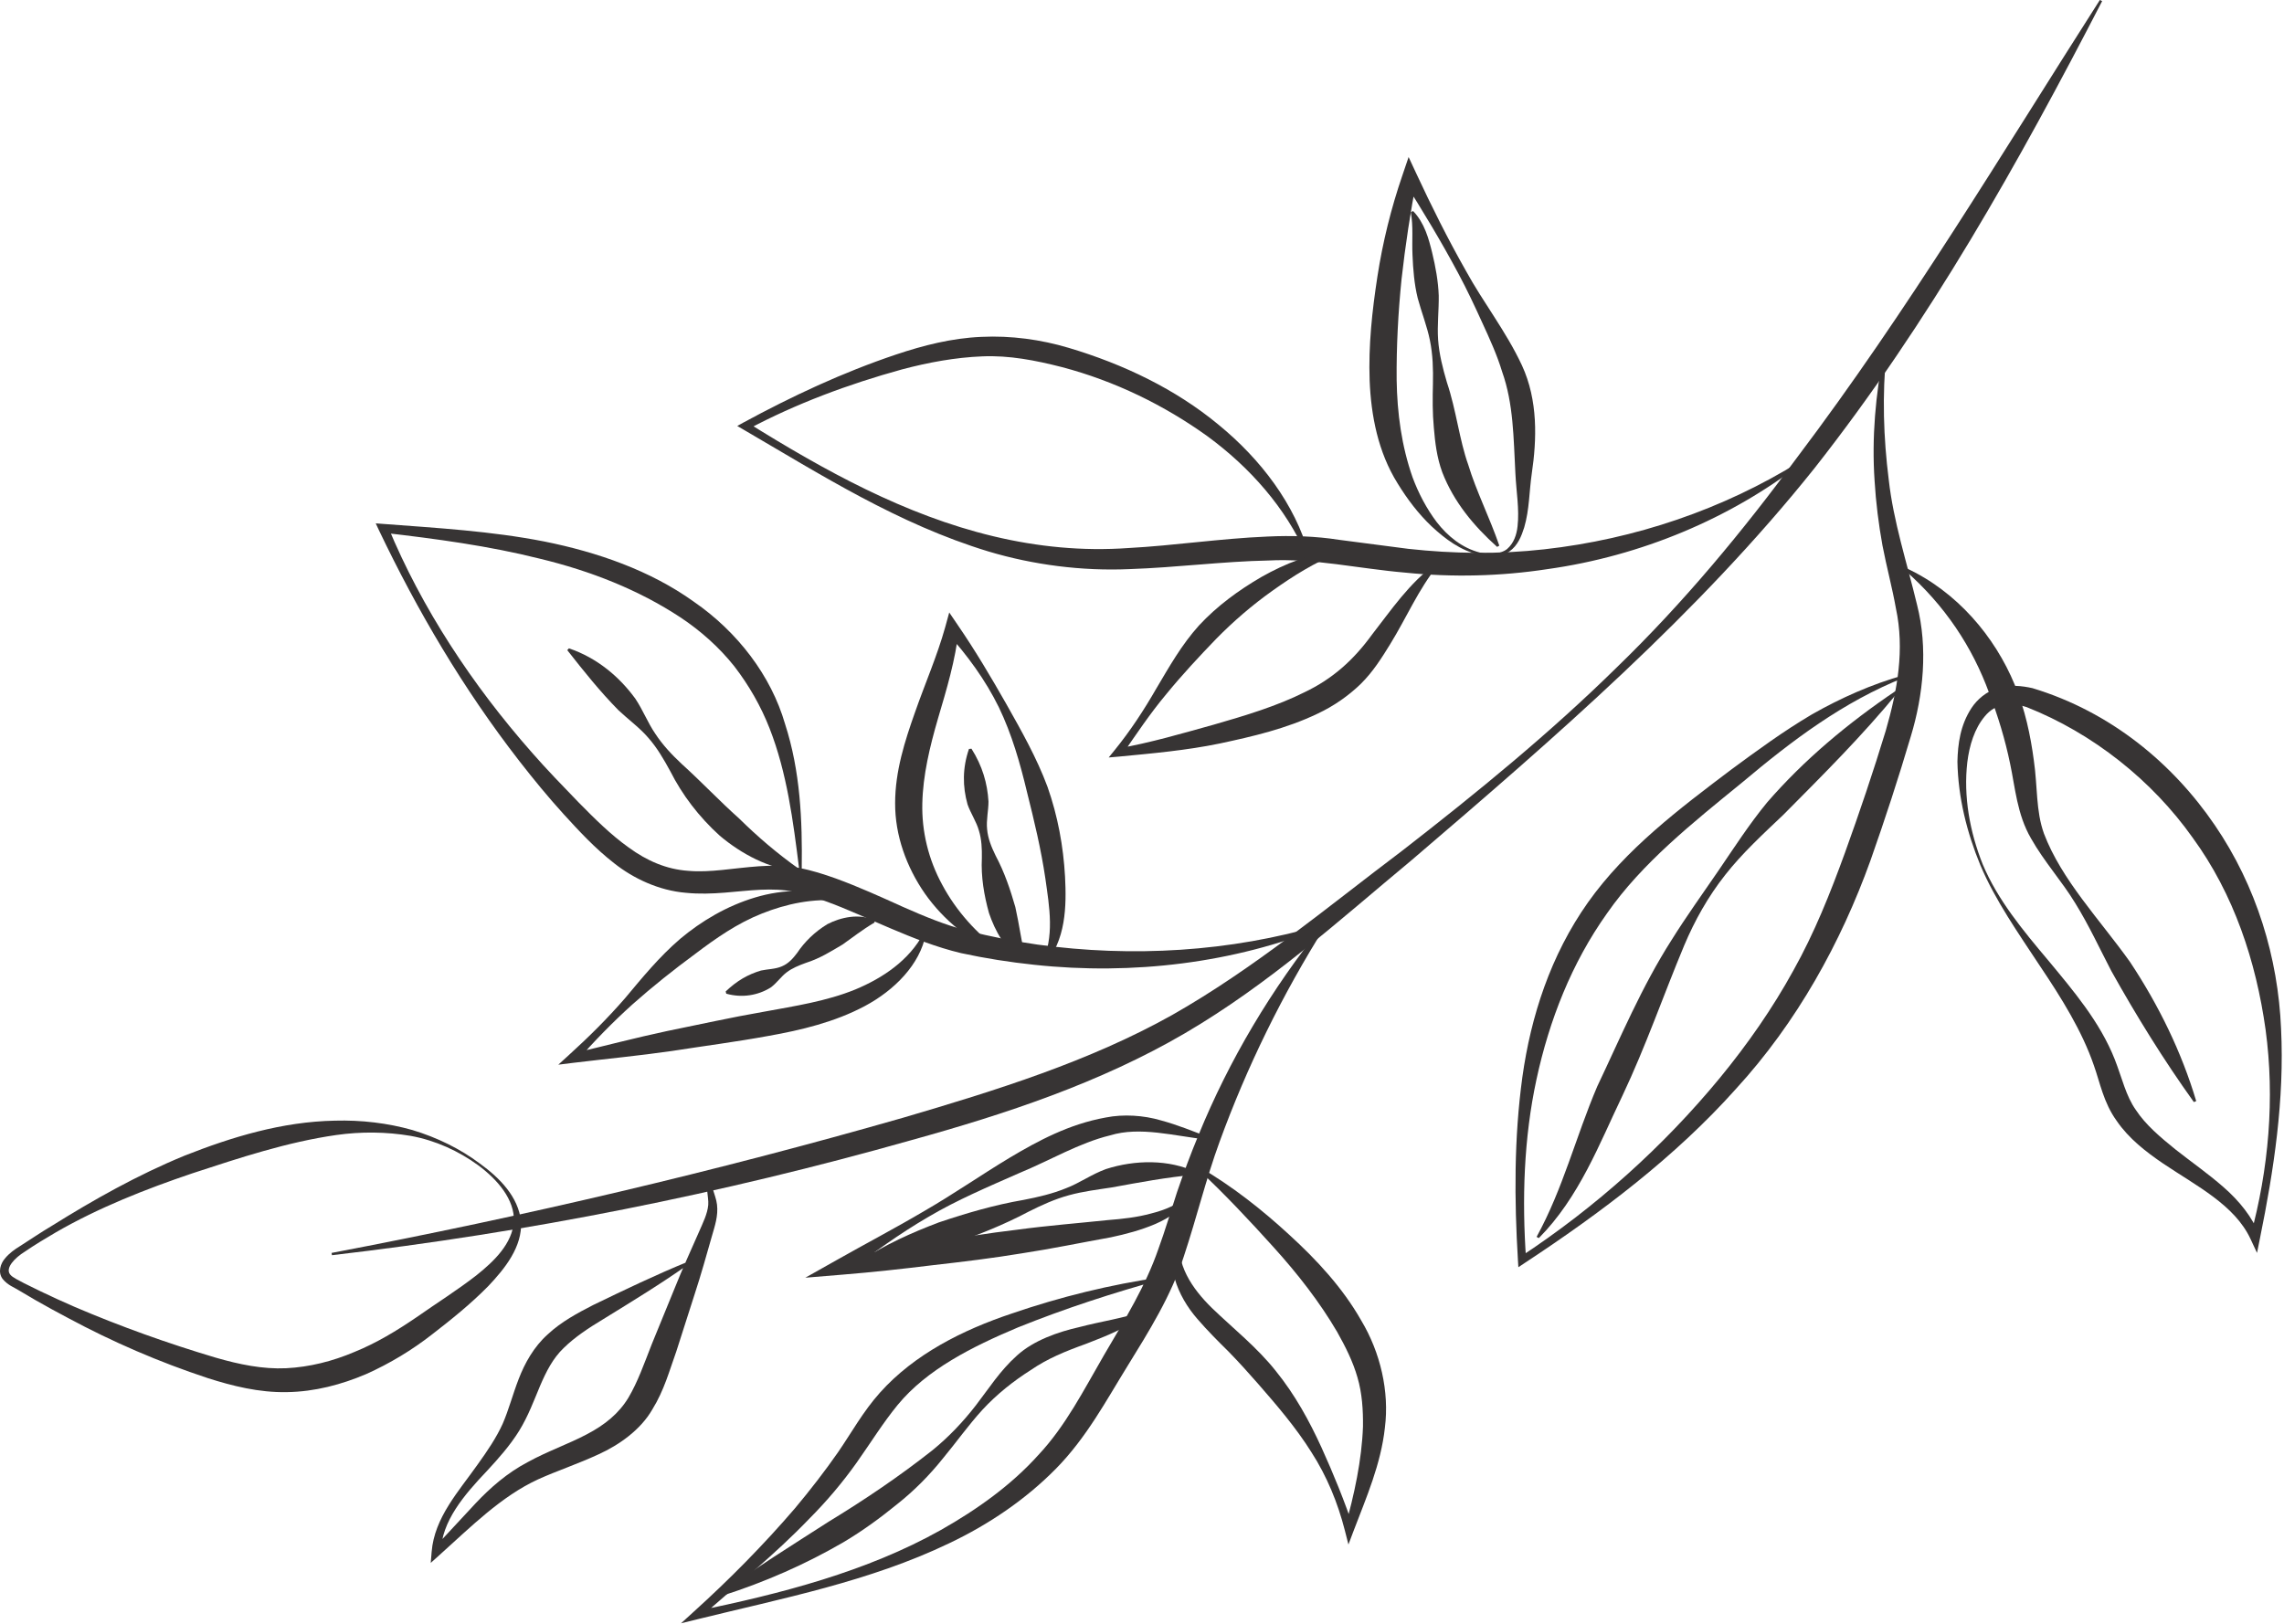
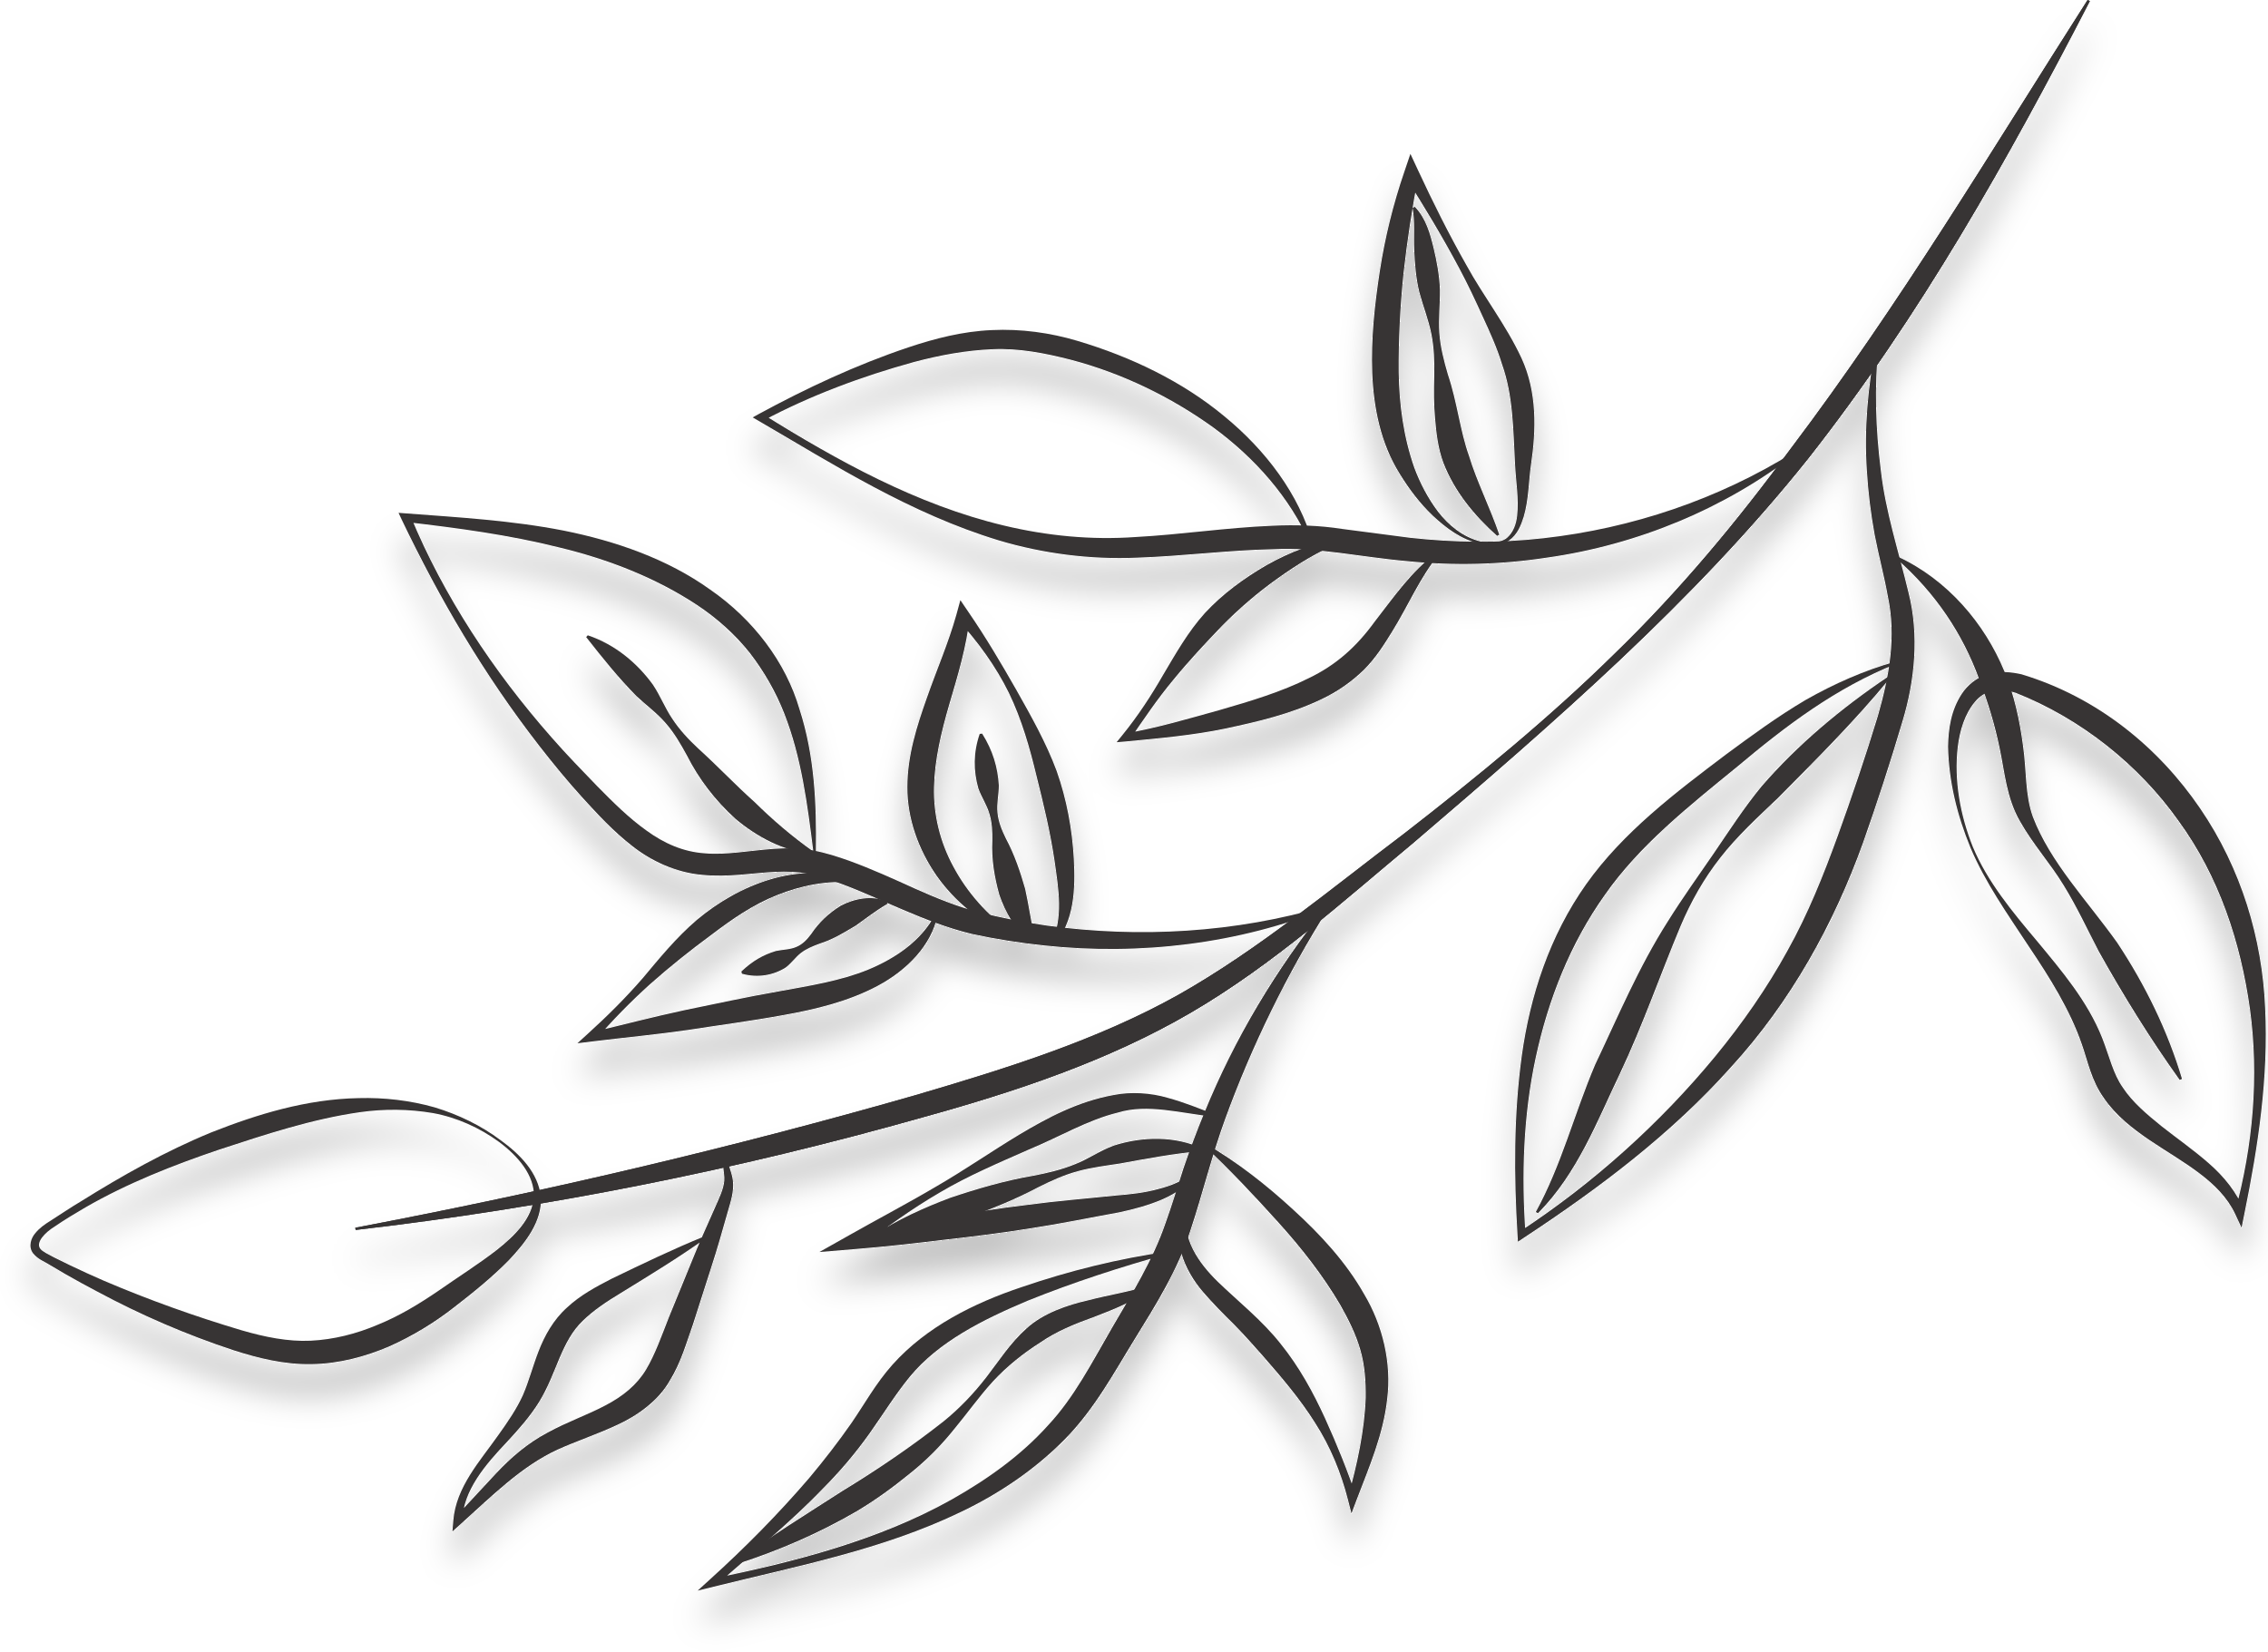
- <svg xmlns="http://www.w3.org/2000/svg" width="294" height="209" viewBox="0 0 294 209" fill="none">
-   <path d="M270.592 0.141C259.88 20.876 248.367 41.464 233.587 60.255C218.627 78.994 200.166 94.949 181.745 110.712C172.416 118.466 163.411 126.656 152.53 133.03C141.637 139.401 129.435 143.443 117.274 146.807C92.947 153.692 67.968 158.684 42.73 161.609L42.681 161.316C67.558 156.591 92.102 150.827 116.26 143.905C128.269 140.381 140.25 136.639 150.876 130.686C161.445 124.692 170.799 116.835 180.539 109.495C190.147 102.034 199.566 94.339 208.136 85.905C216.784 77.526 224.365 68.353 231.359 58.854C245.589 40.011 257.61 19.863 270.297 0L270.592 0.141Z" fill="#373434" />
-   <path d="M61.771 149.81C64.299 151.644 66.733 154.073 67.069 157.275C67.25 160.533 64.993 163.328 62.85 165.591C60.601 167.88 58.114 169.876 55.614 171.81C53.057 173.807 50.209 175.541 47.106 176.927C43.991 178.255 40.526 179.19 36.931 179.238C33.327 179.309 29.9 178.44 26.744 177.434C20.473 175.367 14.48 172.768 8.783 169.706C7.359 168.956 5.935 168.179 4.548 167.384L2.471 166.16C1.802 165.731 1.022 165.498 0.341 164.67C-0.324 163.779 0.099 162.644 0.636 162.034C1.174 161.365 1.892 160.858 2.573 160.44C3.92 159.586 5.229 158.684 6.616 157.863C12.042 154.476 17.686 151.289 23.756 148.793C29.81 146.401 36.291 144.415 43.116 144.286C46.49 144.193 49.901 144.589 53.098 145.498C56.267 146.456 59.23 147.905 61.771 149.81ZM61.566 150.039C59.037 148.19 56.045 146.826 52.881 146.249C49.7 145.709 46.453 145.687 43.297 146.134C36.984 147.037 30.889 149.059 24.794 151.056C18.741 153.104 12.707 155.482 7.203 158.658C5.832 159.457 4.474 160.277 3.177 161.165C1.933 161.93 0.636 163.258 1.305 164.09C1.597 164.482 2.417 164.84 3.111 165.221L5.254 166.275C6.707 166.966 8.155 167.639 9.629 168.272C15.531 170.793 21.601 172.964 27.733 174.79C30.787 175.678 33.84 176.303 36.828 176.162C39.833 176.014 42.809 175.264 45.608 174.073C48.44 172.93 51.083 171.326 53.623 169.592C56.213 167.776 58.898 166.09 61.307 164.215C63.659 162.348 65.928 160.104 66.146 157.286C66.273 154.443 64.028 151.866 61.566 150.039Z" fill="#373434" />
-   <path d="M88.765 162.681C85.161 165.247 81.365 167.554 77.601 169.876C75.73 171 73.961 172.18 72.561 173.555C71.161 174.894 70.316 176.58 69.52 178.429C68.74 180.289 68.005 182.3 66.827 184.219C65.645 186.123 64.168 187.776 62.706 189.359C59.78 192.442 56.821 195.852 56.739 199.863L55.717 199.479L61.233 193.541C63.105 191.555 65.288 189.636 67.931 188.249C70.484 186.841 73.189 185.916 75.512 184.681C77.872 183.454 79.67 181.975 80.889 179.956C82.091 177.933 82.941 175.508 83.901 173.056L86.865 165.809C87.829 163.398 88.917 161.006 89.972 158.614C90.497 157.401 91.064 156.292 91.166 155.134C91.215 154.572 91.076 153.936 91.022 153.263C90.957 152.62 91.051 151.773 91.675 151.289L91.921 151.485C91.191 152.524 92.139 153.692 92.295 155.101C92.471 156.547 91.999 157.885 91.65 159.113C90.936 161.609 90.243 164.112 89.434 166.574L87.058 173.992C86.183 176.417 85.506 178.994 83.955 181.49C82.477 184.067 79.723 186.031 77.076 187.233C74.396 188.482 71.716 189.359 69.29 190.457C64.529 192.642 60.617 196.58 56.591 200.196L55.446 201.224L55.561 199.815C55.91 195.378 59.086 191.969 61.487 188.549C62.723 186.83 63.901 185.095 64.709 183.306C65.493 181.501 65.994 179.538 66.774 177.527C67.541 175.541 68.699 173.415 70.509 171.799C72.253 170.168 74.346 169.059 76.345 168.028C80.388 166.075 84.402 164.138 88.601 162.426L88.765 162.681Z" fill="#373434" />
-   <path d="M102.863 111.843C102.096 105.683 101.3 99.493 99.055 93.762C97.938 90.908 96.399 88.227 94.523 85.79C92.599 83.372 90.243 81.25 87.571 79.479C82.206 75.944 76 73.496 69.458 71.925C62.924 70.283 56.111 69.37 49.289 68.582L49.942 67.813C54.305 78.336 60.757 88.135 68.481 96.905C70.394 99.098 72.446 101.202 74.486 103.317C76.55 105.41 78.619 107.477 80.938 109.126C83.249 110.815 85.789 111.936 88.601 112.121C91.421 112.376 94.396 111.762 97.696 111.533C99.338 111.414 101.082 111.429 102.827 111.74C104.571 112.073 106.048 112.561 107.575 113.1C110.588 114.199 113.424 115.496 116.182 116.743C118.969 117.978 121.727 119.12 124.576 119.848C127.473 120.577 130.51 121.187 133.539 121.616C145.68 123.284 158.318 122.577 170.208 119.065L170.323 119.342C158.855 123.997 145.795 125.58 133.141 124.219C129.96 123.883 126.858 123.398 123.701 122.714C120.508 121.952 117.541 120.762 114.68 119.549C111.819 118.347 109.073 117.042 106.278 116.036C104.907 115.526 103.43 115.079 102.108 114.801C100.787 114.535 99.375 114.491 97.901 114.557C94.963 114.683 91.728 115.297 88.289 114.949C84.812 114.661 81.529 113.1 79.079 111.163C76.567 109.211 74.535 106.992 72.536 104.807C70.533 102.599 68.658 100.311 66.852 97.989C59.616 88.674 53.726 78.636 48.764 68.238L48.366 67.384L49.416 67.462C56.279 67.983 63.207 68.375 70.057 69.717C76.871 71.082 83.684 73.437 89.29 77.456C94.963 81.364 99.26 87.025 101.045 93.186C103.032 99.305 103.286 105.628 103.2 111.821L102.863 111.843Z" fill="#373434" />
-   <path d="M108.281 115.981C104.661 115.622 101.197 116.373 98.078 117.619C94.921 118.865 92.167 120.788 89.471 122.829C86.737 124.84 84.004 127.014 81.426 129.303C78.861 131.61 76.472 134.073 74.231 136.624L73.587 135.667C77.691 134.698 81.763 133.622 85.879 132.746C90.008 131.914 94.113 130.989 98.271 130.272C102.379 129.521 106.418 128.896 110.075 127.406C113.666 125.916 117.032 123.627 118.866 120.185L119.17 120.266C118.427 124.182 115.131 127.499 111.322 129.532C107.444 131.599 103.11 132.631 98.952 133.37C94.806 134.132 90.612 134.672 86.442 135.323C82.272 135.922 78.04 136.328 73.841 136.835L71.867 137.079L73.201 135.863C75.779 133.529 78.217 131.104 80.462 128.516C82.67 125.879 84.837 123.213 87.558 120.876C90.279 118.591 93.538 116.65 97.195 115.552C100.811 114.465 104.916 114.339 108.355 115.689L108.281 115.981Z" fill="#373434" />
-   <path d="M134.081 124.138C135.772 120.588 135.083 116.824 134.557 113.078C134.003 109.325 133.117 105.65 132.193 101.964C131.311 98.277 130.256 94.546 128.565 91.045C126.845 87.547 124.494 84.323 121.813 81.376L123.418 81.039C122.995 84.977 121.842 88.778 120.75 92.476C119.675 96.166 118.801 99.826 118.723 103.431C118.633 107.014 119.494 110.631 121.288 113.921C123.061 117.238 125.692 120.229 129.037 122.636L128.869 122.888C124.883 121.283 121.469 118.477 119.055 115.053C116.683 111.636 115.205 107.554 115.222 103.42C115.222 99.283 116.478 95.389 117.787 91.692C119.084 87.983 120.635 84.448 121.662 80.773L122.187 78.858L123.262 80.44C125.548 83.768 127.564 87.184 129.526 90.627C131.475 94.084 133.453 97.575 134.837 101.305C136.158 105.047 136.876 108.956 137.094 112.871C137.287 116.65 137.238 121.12 134.36 124.297L134.081 124.138Z" fill="#373434" />
-   <path d="M73.23 83.476C76.858 84.692 79.756 87.166 81.784 89.961C82.76 91.414 83.376 93.045 84.341 94.454C85.276 95.888 86.454 97.146 87.739 98.347C90.345 100.706 92.64 103.154 95.131 105.373C97.503 107.706 99.966 109.832 102.929 111.936L102.802 112.213C98.952 111.854 95.427 109.935 92.652 107.602C89.96 105.166 87.813 102.337 86.266 99.272C85.445 97.77 84.595 96.291 83.454 94.997C82.338 93.692 80.86 92.627 79.617 91.451C77.219 89.015 75.217 86.504 73.021 83.709L73.23 83.476Z" fill="#373434" />
-   <path d="M93.411 127.65C94.885 126.249 96.296 125.454 97.951 124.959C98.812 124.77 99.847 124.781 100.659 124.411C101.48 124.067 102.067 123.42 102.593 122.714C103.582 121.246 104.842 120 106.508 118.983C108.199 118.107 110.6 117.563 112.566 118.484L112.574 118.776C110.846 119.804 109.779 120.684 108.445 121.616C107.062 122.426 105.585 123.387 103.725 123.975C102.814 124.308 101.952 124.655 101.234 125.21C100.52 125.753 99.966 126.6 99.194 127.151C97.594 128.146 95.554 128.516 93.485 127.939L93.411 127.65Z" fill="#373434" />
-   <path d="M125.048 96.395C126.46 98.625 127.1 100.865 127.239 103.198C127.239 104.378 126.936 105.606 127.063 106.77C127.166 107.95 127.617 109.059 128.155 110.157C129.308 112.317 130.051 114.546 130.695 116.787C131.204 119.065 131.463 121.143 132.025 123.583L131.758 123.746C129.345 122.3 128.077 119.804 127.305 117.563C126.665 115.252 126.267 112.908 126.386 110.479C126.406 109.266 126.357 108.076 126.008 106.944C125.692 105.798 124.945 104.714 124.547 103.579C123.894 101.272 123.882 98.869 124.728 96.428L125.048 96.395Z" fill="#373434" />
-   <path d="M149.592 164.714C143.238 166.471 137.02 168.493 131.028 170.908C125.126 173.393 119.326 176.303 115.554 180.88C113.678 183.165 112.09 185.742 110.268 188.32C108.445 190.886 106.393 193.311 104.148 195.563C99.748 200.152 94.757 204.138 90.05 208.342L89.496 207.454C100.52 205.21 111.589 202.333 121.095 196.998C125.819 194.328 130.194 191.185 133.646 187.347C137.172 183.594 139.47 179.017 142.126 174.443C144.806 169.876 147.474 165.558 149.107 160.81C149.977 158.44 150.696 155.977 151.504 153.507C152.35 151.034 153.261 148.582 154.262 146.171C158.215 136.476 163.678 127.303 170.364 119.017L170.647 119.179C165.041 128.076 160.485 137.401 156.984 147.014C155.223 151.832 154.057 156.717 152.391 161.742C150.77 166.829 147.847 171.485 145.13 175.888C142.405 180.289 139.868 185.084 135.928 189.092C132.013 193.067 127.293 196.269 122.187 198.695C111.951 203.616 100.696 205.791 89.779 208.482L87.665 209L89.212 207.591C93.895 203.361 98.299 198.891 102.314 194.214C104.288 191.854 106.163 189.44 107.883 186.966C109.586 184.496 111.076 181.756 113.28 179.294C117.721 174.339 123.944 171.222 130.207 169.129C136.466 166.977 142.934 165.384 149.518 164.437L149.592 164.714Z" fill="#373434" />
-   <path d="M151.886 159.087C151.274 162.725 153.429 165.894 156.007 168.412C158.638 170.956 161.843 173.496 164.244 176.543C166.695 179.571 168.541 182.947 170.105 186.367C171.661 189.799 173.06 193.241 174.251 196.776L173.11 196.754C174.341 192.398 175.289 187.972 175.445 183.664C175.47 181.512 175.33 179.375 174.739 177.356C174.16 175.319 173.188 173.378 172.108 171.463C169.863 167.639 167.08 164.056 163.949 160.592C160.833 157.135 157.624 153.714 154.147 150.468L154.353 150.239C158.597 152.709 162.422 155.726 165.96 158.983C169.494 162.208 172.851 165.835 175.215 170.006C177.69 174.132 178.856 179.157 178.265 183.823C177.752 188.527 175.868 192.812 174.251 197.064L173.573 198.858L173.11 197.042C172.211 193.518 170.811 190.076 168.788 186.944C166.809 183.79 164.359 180.936 161.921 178.14C160.69 176.732 159.446 175.356 158.137 174.014C156.803 172.698 155.416 171.311 154.123 169.81C151.57 166.889 149.785 162.577 151.578 158.994L151.886 159.087Z" fill="#373434" />
-   <path d="M147.371 169.081C145.192 170.967 142.397 172.006 139.791 173.023C137.069 174.003 134.824 174.927 132.669 176.406C130.461 177.804 128.294 179.527 126.472 181.501C124.65 183.491 123.11 185.683 121.354 187.798C119.634 189.947 117.672 191.936 115.464 193.681C113.297 195.449 111.011 197.112 108.589 198.554C103.684 201.409 98.476 203.687 92.997 205.443L92.832 205.177C97.298 201.801 102.03 198.913 106.611 195.955C111.294 193.104 115.759 190.087 120.02 186.726C122.125 185.014 123.985 183.051 125.626 180.925C127.268 178.798 128.721 176.476 130.909 174.524C133.08 172.55 136.248 171.474 138.957 170.86C141.728 170.131 144.523 169.743 147.191 168.826L147.371 169.081Z" fill="#373434" />
-   <path d="M155.572 146.748C151.106 146.264 146.772 144.992 142.893 146.182C138.904 147.151 135.235 149.37 131.204 151.034C127.227 152.79 123.201 154.487 119.494 156.683C115.772 158.847 112.32 161.365 108.934 163.931L108.084 162.104C111.885 161.328 115.71 160.658 119.531 160.033C123.357 159.39 127.178 158.765 131.028 158.314C134.865 157.796 138.748 157.493 142.614 157.086C144.498 156.939 146.37 156.732 148.155 156.243C149.936 155.796 151.685 155.112 152.941 153.807L153.22 153.969C152.35 155.644 150.527 156.791 148.73 157.586C146.887 158.373 144.95 158.891 142.996 159.305C139.187 159.989 135.391 160.784 131.565 161.365C127.744 161.997 123.894 162.463 120.032 162.899C116.182 163.372 112.32 163.801 108.445 164.112L103.664 164.507L107.6 162.289C111.384 160.148 115.234 158.129 118.953 155.933C122.7 153.773 126.23 151.311 129.948 149.07C133.634 146.874 137.599 144.737 142.319 143.883C144.613 143.42 147.232 143.605 149.386 144.238C151.578 144.829 153.61 145.661 155.662 146.456L155.572 146.748Z" fill="#373434" />
-   <path d="M153.955 151.23C150.093 151.577 146.678 152.235 143.123 152.882C141.395 153.149 139.392 153.389 137.599 153.888C135.772 154.384 134.081 155.16 132.403 156.003C129.091 157.759 125.614 159.124 122.072 160.337C118.477 161.42 114.795 162.3 110.871 162.622L110.756 162.348C113.925 160.244 117.34 158.717 120.841 157.39C124.379 156.199 127.999 155.134 131.771 154.487C133.646 154.128 135.493 153.692 137.221 152.986C138.982 152.317 140.472 151.207 142.368 150.516C146.091 149.325 150.441 149.233 154.033 150.941L153.955 151.23Z" fill="#373434" />
-   <path d="M245.24 87.184C237.236 90.353 230.641 95.378 224.299 100.706C217.872 105.949 211.358 111.126 206.864 117.586C202.3 123.997 199.423 131.359 197.781 138.961C196.139 146.574 195.897 154.443 196.447 162.219L195.614 161.871C205.469 155.4 214.166 147.536 221.373 138.798C224.968 134.421 228.178 129.81 230.842 124.959C233.551 120.126 235.595 114.997 237.479 109.81C239.35 104.633 241.148 99.305 242.736 94.084C244.251 88.826 245.178 83.627 244.045 78.325C243.569 75.656 242.843 72.986 242.313 70.224C241.813 67.462 241.468 64.692 241.3 61.908C240.918 56.34 241.431 50.767 242.494 45.325L242.827 45.373C242.264 50.849 242.441 56.351 243.122 61.767C243.738 67.232 245.445 72.365 246.767 77.874C248.179 83.431 247.588 89.462 245.958 94.823C244.357 100.233 242.646 105.465 240.774 110.778C236.974 121.339 231.318 131.625 223.425 140.229C215.639 148.941 206.121 156.129 196.23 162.633L195.446 163.154L195.392 162.274C194.92 154.443 194.883 146.563 195.959 138.695C197.051 130.86 199.591 122.991 204.414 116.177C209.277 109.325 216.156 104.138 222.785 99.131C226.15 96.65 229.561 94.143 233.243 91.973C236.965 89.858 240.938 88.087 245.125 86.911L245.24 87.184Z" fill="#373434" />
-   <path d="M282.397 141.893C278.456 136.395 275.005 130.793 271.783 125.036C270.268 122.126 268.885 119.12 267.141 116.303C265.421 113.459 263.135 110.963 261.431 107.939C259.634 104.851 259.392 101.35 258.747 98.336C258.107 95.227 257.183 92.191 256.055 89.255C253.9 83.328 250.346 77.911 245.149 73.378L245.342 73.134C251.889 76.166 256.773 81.93 259.351 88.19C260.66 91.337 261.366 94.639 261.801 97.918C262.289 101.272 262.047 104.393 263.102 107.325C265.372 113.308 270.309 118.418 274.184 123.86C277.882 129.44 280.816 135.448 282.7 141.768L282.397 141.893Z" fill="#373434" />
-   <path d="M254.914 111.392C253.17 107.151 252.053 102.692 251.963 98.07C252.016 95.77 252.332 93.367 253.773 91.159C254.487 90.076 255.657 89.033 257.2 88.571C258.727 88.124 260.274 88.305 261.608 88.597C271.721 91.647 279.7 98.325 285.077 106.216C290.491 114.132 293.236 123.339 293.622 132.431C294.07 141.572 292.711 150.56 290.901 159.457L290.527 161.316L289.694 159.527C287.654 155.149 282.795 152.734 278.432 149.799C276.24 148.305 274.02 146.597 272.452 144.297C270.773 141.975 270.309 139.364 269.53 137.183C268.003 132.734 265.355 128.49 262.56 124.334C259.802 120.137 256.851 115.97 254.914 111.392ZM255.222 111.289C257.134 115.851 260.389 119.782 263.66 123.661C266.882 127.558 270.297 131.551 272.21 136.384C273.158 138.798 273.642 141.098 274.939 142.921C276.187 144.818 278.071 146.412 280.049 148.009C282.036 149.577 284.215 151.093 286.206 152.838C288.209 154.583 289.953 156.706 290.889 159.146L289.67 159.216C292.042 150.516 292.826 141.42 291.632 132.583C290.4 123.779 287.568 115.149 282.228 107.835C277.045 100.518 269.435 94.421 260.853 91.034C258.735 90.375 256.835 90.582 255.489 92.224C254.155 93.807 253.502 95.977 253.235 98.14C252.73 102.518 253.539 107.081 255.222 111.289Z" fill="#373434" />
-   <path d="M244.304 89.129C239.707 94.742 234.605 99.815 229.561 104.899C226.947 107.384 224.262 109.847 222.066 112.653C219.862 115.448 218.143 118.521 216.796 121.719C214.124 128.109 211.855 134.709 208.842 141.072C205.891 147.21 203.301 154.143 198.076 159.409L197.793 159.25C201.208 153.019 202.796 146.471 205.596 139.886C208.596 133.577 211.292 127.103 215.167 121.028C217.063 117.989 219.169 115.068 221.184 112.121C223.195 109.174 225.149 106.134 227.455 103.328C232.217 97.826 237.889 93.089 244.074 88.918L244.304 89.129Z" fill="#373434" />
-   <path d="M168.168 71.462C165.488 65.384 160.92 60.196 155.416 56.162C149.863 52.169 143.501 49.059 136.696 47.266C133.31 46.401 129.899 45.731 126.447 45.883C122.983 46.02 119.507 46.656 116.08 47.569C109.217 49.462 102.465 51.969 96.247 55.286L96.272 54.443C106.073 60.544 116.453 66.319 127.884 69.048C133.581 70.412 139.38 70.978 145.245 70.56C151.106 70.25 157.033 69.336 163.165 69.081C166.206 68.933 169.416 69.037 172.342 69.499L181.282 70.664C187.069 71.3 192.971 71.381 198.795 70.723C210.443 69.425 221.8 65.58 231.65 59.445L231.86 59.678C222.736 66.733 211.293 71.577 199.205 73.274C193.172 74.199 186.978 74.35 180.871 73.725C174.92 73.219 169.071 71.854 163.28 72.165C157.431 72.28 151.476 73.067 145.385 73.274C139.278 73.54 133.014 72.734 127.227 71C115.591 67.462 105.675 61.12 95.64 55.275L94.901 54.846L95.669 54.417C101.928 51.022 108.446 47.961 115.361 45.639C118.825 44.481 122.482 43.535 126.32 43.372C130.141 43.187 133.991 43.72 137.545 44.781C144.625 46.885 151.348 50.12 156.84 54.672C162.332 59.168 166.682 64.944 168.492 71.37L168.168 71.462Z" fill="#373434" />
-   <path d="M190.455 71.436C187.992 70.897 186.006 69.37 184.274 67.765C182.55 66.123 181.13 64.241 179.898 62.23C177.382 58.199 176.483 53.507 176.303 49C176.139 44.459 176.623 40.022 177.304 35.596C177.986 31.174 179.065 26.803 180.526 22.555L181.318 20.218L182.32 22.366C184.282 26.585 186.363 30.756 188.669 34.823C190.919 38.939 193.857 42.647 195.909 47.047C197.986 51.555 197.83 56.547 197.165 61.028C196.845 63.224 196.874 65.606 196.201 67.902C195.844 69.026 195.38 70.239 194.276 71.011C193.151 71.773 191.686 71.718 190.455 71.436ZM190.533 71.152C191.727 71.381 193.086 71.403 193.997 70.686C194.855 69.946 195.228 68.848 195.343 67.754C195.589 65.546 195.179 63.328 195.064 60.958C194.818 56.369 194.83 52.006 193.352 47.846C192.712 45.731 191.764 43.638 190.787 41.523C189.827 39.412 188.838 37.297 187.734 35.241C185.542 31.126 183.116 27.107 180.588 23.132L182.386 22.958C181.548 27.277 180.896 31.599 180.411 35.933C179.972 40.251 179.742 44.633 179.779 48.919C179.845 53.204 180.411 57.412 181.831 61.468C182.591 63.502 183.617 65.476 184.963 67.255C186.334 69.011 188.197 70.571 190.533 71.152Z" fill="#373434" />
-   <path d="M172.391 71.159C169.223 72.409 166.452 74.165 163.821 76.036C161.178 77.911 158.752 80.011 156.557 82.245C154.402 84.481 152.169 86.874 150.129 89.37C148.052 91.854 146.267 94.524 144.436 97.179L143.87 96.373C148.106 95.633 152.198 94.421 156.278 93.289C160.341 92.121 164.4 90.893 167.938 89.118C171.566 87.384 174.251 84.955 176.623 81.686C179.065 78.565 181.4 75.056 184.873 72.546L185.103 72.757C182.566 75.9 181.064 79.505 178.934 82.958C177.867 84.681 176.762 86.471 175.149 88.064C173.545 89.614 171.661 90.919 169.621 91.877C165.549 93.829 161.244 94.823 157.008 95.726C152.736 96.613 148.36 96.998 144.038 97.412L142.713 97.526L143.472 96.591C145.5 94.095 147.256 91.414 148.845 88.645C150.49 85.879 152.066 83.05 154.336 80.529C156.647 78.037 159.434 75.988 162.422 74.258C165.41 72.572 168.771 71.218 172.301 70.874L172.391 71.159Z" fill="#373434" />
-   <path d="M181.897 27.173C183.375 28.7 183.912 30.756 184.347 32.524C184.787 34.35 185.131 36.199 185.197 38.07C185.222 39.941 184.988 41.849 185.115 43.72C185.246 45.58 185.71 47.406 186.248 49.229C187.467 52.86 187.84 56.613 189.006 59.874C190.02 63.235 191.727 66.574 192.995 70.25L192.712 70.412C189.699 67.717 187.122 64.6 185.657 60.821C184.951 58.913 184.721 56.938 184.565 55.053C184.388 53.16 184.401 51.311 184.45 49.418C184.491 47.543 184.438 45.672 184.064 43.834C183.695 41.997 182.977 40.207 182.488 38.38C182.041 36.558 181.897 34.694 181.819 32.827C181.729 30.919 181.938 29.174 181.602 27.314L181.897 27.173Z" fill="#373434" />
+ <svg xmlns="http://www.w3.org/2000/svg" width="298" height="217" viewBox="0 0 298 217" fill="none">
+   <g filter="url(#filter0_d_107_97)">
+     <path d="M274.592 0.141C263.88 20.876 252.367 41.464 237.587 60.255C222.627 78.994 204.166 94.949 185.745 110.712C176.416 118.466 167.411 126.656 156.53 133.03C145.637 139.401 133.435 143.443 121.274 146.807C96.947 153.692 71.968 158.684 46.73 161.609L46.681 161.316C71.558 156.591 96.102 150.827 120.26 143.905C132.269 140.381 144.25 136.639 154.876 130.686C165.445 124.692 174.799 116.835 184.539 109.495C194.147 102.034 203.566 94.339 212.136 85.905C220.784 77.526 228.365 68.353 235.359 58.854C249.589 40.011 261.61 19.863 274.297 0L274.592 0.141Z" fill="#373434" />
+     <path d="M274.592 0.141C263.88 20.876 252.367 41.464 237.587 60.255C222.627 78.994 204.166 94.949 185.745 110.712C176.416 118.466 167.411 126.656 156.53 133.03C145.637 139.401 133.435 143.443 121.274 146.807C96.947 153.692 71.968 158.684 46.73 161.609L46.681 161.316C71.558 156.591 96.102 150.827 120.26 143.905C132.269 140.381 144.25 136.639 154.876 130.686C165.445 124.692 174.799 116.835 184.539 109.495C194.147 102.034 203.566 94.339 212.136 85.905C220.784 77.526 228.365 68.353 235.359 58.854C249.589 40.011 261.61 19.863 274.297 0L274.592 0.141Z" fill="#373434" />
+     <path d="M65.771 149.81C68.299 151.644 70.733 154.073 71.069 157.275C71.25 160.533 68.993 163.328 66.85 165.591C64.601 167.88 62.114 169.876 59.614 171.81C57.057 173.807 54.209 175.541 51.106 176.927C47.991 178.255 44.526 179.19 40.931 179.238C37.327 179.309 33.9 178.44 30.744 177.434C24.473 175.367 18.48 172.768 12.783 169.706C11.359 168.956 9.935 168.179 8.548 167.384L6.471 166.16C5.802 165.731 5.022 165.498 4.341 164.67C3.676 163.779 4.099 162.644 4.636 162.034C5.174 161.365 5.892 160.858 6.573 160.44C7.92 159.586 9.229 158.684 10.616 157.863C16.042 154.476 21.686 151.289 27.756 148.793C33.81 146.401 40.291 144.415 47.116 144.286C50.49 144.193 53.901 144.589 57.098 145.498C60.267 146.456 63.23 147.905 65.771 149.81ZM65.566 150.039C63.037 148.19 60.045 146.826 56.881 146.249C53.7 145.709 50.453 145.687 47.297 146.134C40.984 147.037 34.889 149.059 28.794 151.056C22.741 153.104 16.707 155.482 11.203 158.658C9.832 159.457 8.474 160.277 7.177 161.165C5.933 161.93 4.636 163.258 5.305 164.09C5.597 164.482 6.417 164.84 7.111 165.221L9.254 166.275C10.707 166.966 12.155 167.639 13.629 168.272C19.531 170.793 25.601 172.964 31.733 174.79C34.787 175.678 37.84 176.303 40.828 176.162C43.833 176.014 46.809 175.264 49.608 174.073C52.44 172.93 55.083 171.326 57.623 169.592C60.213 167.776 62.898 166.09 65.307 164.215C67.659 162.348 69.928 160.104 70.146 157.286C70.273 154.443 68.028 151.866 65.566 150.039Z" fill="#373434" />
+     <path d="M92.765 162.681C89.161 165.247 85.365 167.554 81.601 169.876C79.73 171 77.961 172.18 76.561 173.555C75.161 174.894 74.316 176.58 73.52 178.429C72.74 180.289 72.005 182.3 70.827 184.219C69.645 186.123 68.168 187.776 66.706 189.359C63.78 192.442 60.821 195.852 60.739 199.863L59.717 199.479L65.233 193.541C67.105 191.555 69.288 189.636 71.931 188.249C74.484 186.841 77.189 185.916 79.512 184.681C81.872 183.454 83.67 181.975 84.889 179.956C86.091 177.933 86.941 175.508 87.901 173.056L90.865 165.809C91.829 163.398 92.917 161.006 93.972 158.614C94.497 157.401 95.064 156.291 95.166 155.134C95.215 154.572 95.076 153.936 95.022 153.263C94.957 152.62 95.051 151.773 95.675 151.289L95.921 151.485C95.191 152.524 96.139 153.692 96.295 155.101C96.471 156.547 95.999 157.885 95.65 159.113C94.936 161.609 94.243 164.112 93.434 166.574L91.058 173.992C90.183 176.417 89.506 178.994 87.955 181.49C86.477 184.067 83.723 186.031 81.076 187.233C78.396 188.482 75.716 189.359 73.29 190.457C68.529 192.642 64.617 196.58 60.591 200.196L59.446 201.224L59.561 199.815C59.91 195.378 63.086 191.969 65.487 188.549C66.723 186.829 67.901 185.095 68.709 183.306C69.493 181.501 69.994 179.538 70.774 177.526C71.541 175.541 72.699 173.415 74.509 171.799C76.253 170.168 78.346 169.059 80.345 168.027C84.388 166.075 88.402 164.138 92.601 162.426L92.765 162.681Z" fill="#373434" />
+     <path d="M106.863 111.843C106.096 105.683 105.3 99.493 103.055 93.762C101.938 90.908 100.399 88.227 98.523 85.79C96.598 83.372 94.243 81.25 91.571 79.479C86.206 75.944 80 73.496 73.458 71.925C66.924 70.283 60.111 69.37 53.289 68.582L53.942 67.813C58.305 78.336 64.757 88.135 72.481 96.905C74.394 99.098 76.446 101.202 78.486 103.317C80.55 105.41 82.619 107.477 84.938 109.126C87.249 110.815 89.789 111.936 92.601 112.121C95.421 112.376 98.396 111.762 101.696 111.533C103.338 111.414 105.082 111.429 106.827 111.74C108.571 112.073 110.048 112.561 111.575 113.1C114.588 114.199 117.424 115.496 120.182 116.743C122.969 117.978 125.727 119.12 128.576 119.848C131.473 120.577 134.51 121.187 137.539 121.616C149.68 123.284 162.318 122.577 174.208 119.065L174.323 119.342C162.855 123.997 149.795 125.58 137.141 124.219C133.96 123.883 130.858 123.398 127.701 122.714C124.508 121.952 121.541 120.762 118.68 119.549C115.819 118.347 113.073 117.042 110.278 116.036C108.907 115.526 107.43 115.079 106.108 114.801C104.787 114.535 103.375 114.491 101.901 114.557C98.963 114.683 95.728 115.297 92.289 114.949C88.812 114.661 85.529 113.1 83.079 111.163C80.567 109.211 78.535 106.992 76.536 104.807C74.533 102.599 72.658 100.311 70.852 97.989C63.616 88.674 57.726 78.636 52.764 68.238L52.366 67.384L53.416 67.462C60.279 67.983 67.207 68.375 74.057 69.717C80.871 71.082 87.684 73.437 93.29 77.456C98.963 81.364 103.26 87.025 105.045 93.186C107.032 99.305 107.286 105.628 107.2 111.821L106.863 111.843Z" fill="#373434" />
+     <path d="M112.281 115.981C108.661 115.622 105.197 116.373 102.078 117.619C98.921 118.865 96.167 120.788 93.471 122.829C90.737 124.84 88.004 127.014 85.426 129.303C82.861 131.61 80.472 134.073 78.231 136.624L77.587 135.667C81.691 134.698 85.763 133.622 89.879 132.745C94.008 131.914 98.113 130.989 102.271 130.272C106.379 129.521 110.418 128.896 114.075 127.406C117.666 125.916 121.032 123.627 122.866 120.185L123.17 120.266C122.427 124.182 119.131 127.499 115.322 129.532C111.444 131.599 107.11 132.631 102.952 133.37C98.806 134.132 94.612 134.672 90.442 135.323C86.272 135.922 82.04 136.328 77.841 136.835L75.867 137.079L77.201 135.863C79.779 133.529 82.217 131.104 84.462 128.515C86.67 125.879 88.837 123.213 91.558 120.876C94.279 118.591 97.538 116.65 101.195 115.552C104.811 114.465 108.916 114.339 112.355 115.689L112.281 115.981Z" fill="#373434" />
+     <path d="M138.081 124.138C139.772 120.588 139.083 116.824 138.557 113.078C138.003 109.325 137.117 105.65 136.193 101.964C135.311 98.277 134.256 94.546 132.565 91.045C130.845 87.547 128.494 84.323 125.813 81.376L127.418 81.039C126.995 84.977 125.842 88.778 124.75 92.476C123.675 96.166 122.801 99.826 122.723 103.431C122.633 107.014 123.494 110.631 125.288 113.921C127.061 117.238 129.692 120.229 133.037 122.636L132.869 122.888C128.883 121.283 125.469 118.477 123.055 115.053C120.683 111.636 119.205 107.554 119.222 103.42C119.222 99.283 120.478 95.389 121.787 91.692C123.084 87.983 124.635 84.448 125.662 80.773L126.187 78.858L127.262 80.44C129.548 83.768 131.564 87.184 133.526 90.627C135.475 94.084 137.453 97.575 138.837 101.305C140.158 105.047 140.876 108.956 141.094 112.871C141.287 116.65 141.238 121.12 138.36 124.297L138.081 124.138Z" fill="#373434" />
+     <path d="M77.23 83.476C80.858 84.692 83.756 87.166 85.783 89.961C86.76 91.414 87.376 93.045 88.34 94.454C89.276 95.888 90.454 97.145 91.739 98.347C94.345 100.706 96.639 103.154 99.131 105.373C101.503 107.706 103.966 109.832 106.929 111.936L106.802 112.213C102.952 111.854 99.426 109.935 96.652 107.602C93.959 105.166 91.813 102.337 90.265 99.272C89.444 97.77 88.595 96.291 87.454 94.997C86.337 93.692 84.86 92.627 83.616 91.451C81.219 89.015 79.216 86.504 77.02 83.709L77.23 83.476Z" fill="#373434" />
+     <path d="M97.411 127.65C98.885 126.249 100.296 125.454 101.951 124.958C102.812 124.77 103.847 124.781 104.659 124.411C105.48 124.067 106.067 123.42 106.593 122.714C107.582 121.246 108.842 120 110.508 118.983C112.199 118.107 114.6 117.563 116.566 118.484L116.574 118.776C114.846 119.804 113.779 120.684 112.445 121.616C111.062 122.426 109.585 123.387 107.725 123.975C106.814 124.308 105.952 124.655 105.234 125.21C104.52 125.753 103.966 126.6 103.194 127.151C101.593 128.146 99.554 128.516 97.485 127.939L97.411 127.65Z" fill="#373434" />
+     <path d="M129.048 96.395C130.46 98.625 131.1 100.865 131.239 103.199C131.239 104.378 130.936 105.606 131.063 106.77C131.166 107.95 131.617 109.059 132.155 110.157C133.308 112.317 134.051 114.546 134.695 116.787C135.204 119.065 135.463 121.143 136.025 123.583L135.758 123.746C133.345 122.3 132.077 119.804 131.305 117.563C130.665 115.252 130.267 112.908 130.386 110.479C130.406 109.266 130.357 108.076 130.008 106.944C129.692 105.798 128.945 104.714 128.547 103.579C127.894 101.272 127.882 98.869 128.728 96.428L129.048 96.395Z" fill="#373434" />
+     <path d="M153.592 164.715C147.238 166.471 141.02 168.493 135.028 170.908C129.126 173.393 123.326 176.303 119.554 180.88C117.678 183.165 116.09 185.742 114.268 188.32C112.445 190.886 110.393 193.311 108.148 195.563C103.748 200.152 98.757 204.138 94.05 208.342L93.496 207.454C104.52 205.21 115.589 202.333 125.095 196.998C129.819 194.328 134.194 191.185 137.646 187.347C141.172 183.594 143.47 179.017 146.126 174.443C148.806 169.876 151.474 165.558 153.107 160.81C153.977 158.44 154.696 155.977 155.504 153.507C156.35 151.034 157.261 148.582 158.262 146.171C162.215 136.476 167.678 127.303 174.364 119.017L174.647 119.179C169.041 128.076 164.485 137.401 160.984 147.014C159.223 151.832 158.057 156.717 156.391 161.742C154.77 166.83 151.847 171.485 149.13 175.889C146.405 180.289 143.868 185.084 139.928 189.092C136.013 193.067 131.293 196.269 126.187 198.695C115.951 203.616 104.696 205.791 93.779 208.482L91.665 209L93.212 207.591C97.895 203.361 102.299 198.891 106.314 194.214C108.288 191.855 110.163 189.44 111.883 186.966C113.586 184.496 115.076 181.757 117.28 179.294C121.721 174.339 127.944 171.222 134.207 169.129C140.466 166.977 146.934 165.384 153.518 164.437L153.592 164.715Z" fill="#373434" />
+     <path d="M155.886 159.087C155.274 162.725 157.429 165.894 160.007 168.412C162.638 170.956 165.843 173.496 168.244 176.543C170.695 179.571 172.541 182.947 174.105 186.367C175.661 189.799 177.06 193.241 178.251 196.776L177.11 196.754C178.341 192.398 179.289 187.972 179.445 183.664C179.47 181.512 179.33 179.375 178.739 177.356C178.16 175.319 177.188 173.378 176.108 171.463C173.863 167.639 171.08 164.056 167.949 160.592C164.833 157.135 161.624 153.714 158.147 150.468L158.353 150.239C162.597 152.709 166.422 155.726 169.96 158.983C173.494 162.208 176.851 165.835 179.215 170.006C181.69 174.132 182.856 179.157 182.265 183.823C181.752 188.527 179.868 192.812 178.251 197.064L177.573 198.858L177.11 197.042C176.211 193.518 174.811 190.076 172.788 186.944C170.809 183.79 168.359 180.936 165.921 178.14C164.69 176.732 163.446 175.356 162.137 174.014C160.803 172.698 159.416 171.311 158.123 169.81C155.57 166.889 153.785 162.577 155.578 158.994L155.886 159.087Z" fill="#373434" />
+     <path d="M151.371 169.081C149.192 170.967 146.397 172.006 143.791 173.023C141.069 174.003 138.824 174.927 136.669 176.406C134.461 177.804 132.294 179.527 130.472 181.501C128.65 183.491 127.11 185.683 125.354 187.798C123.634 189.947 121.672 191.936 119.464 193.681C117.297 195.448 115.011 197.112 112.589 198.554C107.684 201.409 102.476 203.687 96.997 205.443L96.832 205.177C101.298 201.801 106.03 198.913 110.611 195.955C115.294 193.104 119.759 190.087 124.02 186.726C126.125 185.014 127.985 183.051 129.626 180.925C131.268 178.798 132.721 176.476 134.909 174.524C137.08 172.55 140.248 171.474 142.957 170.86C145.728 170.131 148.523 169.743 151.191 168.826L151.371 169.081Z" fill="#373434" />
+     <path d="M159.572 146.748C155.106 146.264 150.772 144.992 146.894 146.182C142.904 147.151 139.235 149.37 135.204 151.034C131.227 152.79 127.201 154.487 123.495 156.683C119.772 158.847 116.32 161.365 112.934 163.931L112.084 162.104C115.885 161.328 119.71 160.658 123.532 160.033C127.357 159.39 131.178 158.765 135.028 158.314C138.865 157.796 142.748 157.493 146.614 157.086C148.498 156.939 150.37 156.732 152.155 156.243C153.937 155.796 155.685 155.112 156.941 153.807L157.22 153.969C156.35 155.644 154.528 156.791 152.73 157.586C150.887 158.373 148.95 158.891 146.996 159.305C143.187 159.989 139.391 160.784 135.566 161.365C131.744 161.997 127.894 162.463 124.032 162.899C120.182 163.372 116.32 163.801 112.446 164.112L107.664 164.507L111.6 162.289C115.384 160.148 119.234 158.129 122.953 155.933C126.7 153.773 130.23 151.311 133.948 149.07C137.634 146.874 141.599 144.737 146.319 143.883C148.613 143.42 151.232 143.605 153.387 144.238C155.578 144.829 157.61 145.661 159.662 146.456L159.572 146.748Z" fill="#373434" />
+     <path d="M157.955 151.23C154.093 151.577 150.678 152.235 147.123 152.882C145.395 153.149 143.392 153.389 141.599 153.888C139.772 154.384 138.081 155.16 136.403 156.003C133.091 157.759 129.614 159.124 126.072 160.337C122.477 161.42 118.795 162.3 114.871 162.622L114.756 162.348C117.925 160.244 121.34 158.717 124.841 157.39C128.379 156.199 131.999 155.134 135.771 154.487C137.646 154.129 139.493 153.692 141.221 152.986C142.982 152.317 144.472 151.207 146.368 150.516C150.091 149.325 154.441 149.233 158.033 150.941L157.955 151.23Z" fill="#373434" />
+     <path d="M249.24 87.184C241.236 90.353 234.64 95.378 228.299 100.706C221.872 105.949 215.358 111.126 210.864 117.586C206.3 123.997 203.423 131.359 201.781 138.961C200.139 146.574 199.897 154.443 200.447 162.219L199.614 161.871C209.468 155.4 218.165 147.536 225.373 138.798C228.968 134.421 232.178 129.81 234.842 124.958C237.55 120.126 239.594 114.997 241.478 109.81C243.35 104.633 245.148 99.305 246.736 94.084C248.25 88.826 249.178 83.627 248.045 78.325C247.569 75.655 246.843 72.986 246.313 70.224C245.812 67.462 245.468 64.692 245.299 61.908C244.918 56.339 245.431 50.767 246.494 45.325L246.826 45.373C246.264 50.849 246.44 56.35 247.122 61.767C247.737 67.232 249.445 72.365 250.766 77.874C252.178 83.431 251.587 89.462 249.958 94.823C248.357 100.233 246.646 105.465 244.774 110.778C240.973 121.339 235.318 131.625 227.425 140.229C219.639 148.941 210.121 156.129 200.229 162.633L199.445 163.154L199.392 162.274C198.92 154.443 198.883 146.563 199.959 138.695C201.05 130.86 203.591 122.991 208.414 116.177C213.277 109.325 220.156 104.138 226.785 99.131C230.15 96.65 233.561 94.143 237.243 91.973C240.965 89.858 244.938 88.087 249.125 86.911L249.24 87.184Z" fill="#373434" />
+     <path d="M286.397 141.893C282.456 136.395 279.005 130.793 275.783 125.036C274.268 122.126 272.885 119.12 271.141 116.303C269.421 113.459 267.135 110.963 265.431 107.939C263.634 104.851 263.392 101.35 262.747 98.336C262.107 95.227 261.183 92.191 260.055 89.255C257.9 83.328 254.346 77.911 249.149 73.378L249.342 73.134C255.889 76.166 260.773 81.93 263.351 88.19C264.66 91.337 265.366 94.639 265.801 97.918C266.289 101.272 266.047 104.393 267.102 107.325C269.372 113.308 274.309 118.418 278.184 123.86C281.882 129.44 284.816 135.449 286.7 141.768L286.397 141.893Z" fill="#373434" />
+     <path d="M258.914 111.392C257.17 107.151 256.053 102.692 255.963 98.07C256.016 95.77 256.332 93.367 257.773 91.159C258.487 90.076 259.657 89.033 261.2 88.571C262.727 88.124 264.274 88.305 265.608 88.597C275.721 91.647 283.7 98.325 289.077 106.216C294.491 114.132 297.236 123.339 297.622 132.431C298.07 141.572 296.711 150.56 294.901 159.457L294.527 161.317L293.694 159.527C291.654 155.149 286.795 152.735 282.432 149.799C280.24 148.305 278.02 146.597 276.452 144.297C274.773 141.975 274.309 139.364 273.53 137.183C272.003 132.735 269.355 128.49 266.56 124.334C263.802 120.137 260.851 115.97 258.914 111.392ZM259.222 111.289C261.134 115.852 264.389 119.782 267.66 123.661C270.882 127.558 274.297 131.551 276.21 136.384C277.158 138.798 277.642 141.098 278.939 142.921C280.187 144.818 282.071 146.412 284.049 148.009C286.036 149.577 288.215 151.093 290.206 152.838C292.209 154.583 293.953 156.706 294.889 159.146L293.67 159.216C296.042 150.516 296.826 141.42 295.632 132.583C294.4 123.779 291.568 115.149 286.228 107.835C281.045 100.518 273.435 94.421 264.853 91.034C262.735 90.375 260.835 90.582 259.489 92.224C258.155 93.807 257.502 95.977 257.235 98.14C256.73 102.518 257.539 107.081 259.222 111.289Z" fill="#373434" />
+     <path d="M248.304 89.129C243.707 94.742 238.605 99.815 233.561 104.899C230.947 107.384 228.262 109.847 226.067 112.653C223.863 115.448 222.143 118.521 220.797 121.72C218.125 128.109 215.855 134.709 212.842 141.072C209.891 147.21 207.302 154.143 202.077 159.409L201.793 159.25C205.208 153.019 206.797 146.471 209.596 139.886C212.596 133.578 215.293 127.103 219.167 121.028C221.063 117.989 223.169 115.068 225.184 112.121C227.195 109.174 229.149 106.134 231.456 103.328C236.217 97.826 241.889 93.089 248.074 88.919L248.304 89.129Z" fill="#373434" />
+     <path d="M172.168 71.462C169.488 65.384 164.92 60.196 159.416 56.162C153.862 52.169 147.501 49.059 140.696 47.266C137.31 46.4 133.899 45.731 130.447 45.883C126.983 46.02 123.507 46.656 120.079 47.569C113.217 49.462 106.465 51.969 100.247 55.286L100.272 54.443C110.073 60.544 120.453 66.319 131.884 69.048C137.58 70.412 143.38 70.978 149.245 70.56C155.106 70.249 161.033 69.336 167.165 69.081C170.206 68.933 173.416 69.037 176.342 69.499L185.281 70.664C191.068 71.3 196.971 71.381 202.795 70.723C214.443 69.425 225.8 65.579 235.65 59.445L235.859 59.678C226.735 66.733 215.292 71.577 203.205 73.274C197.172 74.198 190.978 74.35 184.871 73.725C178.92 73.219 173.071 71.854 167.28 72.165C161.431 72.279 155.475 73.067 149.385 73.274C143.277 73.54 137.014 72.734 131.227 71C119.591 67.462 109.675 61.12 99.64 55.275L98.901 54.846L99.668 54.417C105.928 51.022 112.445 47.961 119.361 45.639C122.825 44.481 126.482 43.535 130.32 43.372C134.141 43.187 137.991 43.72 141.545 44.781C148.625 46.885 155.348 50.12 160.84 54.672C166.331 59.168 170.682 64.944 172.492 71.37L172.168 71.462Z" fill="#373434" />
+     <path d="M194.455 71.437C191.992 70.897 190.005 69.37 188.273 67.765C186.55 66.123 185.129 64.241 183.898 62.23C181.382 58.199 180.483 53.507 180.303 49C180.138 44.459 180.623 40.022 181.304 35.596C181.985 31.174 183.065 26.804 184.526 22.555L185.318 20.218L186.32 22.366C188.282 26.585 190.362 30.756 192.669 34.824C194.918 38.939 197.857 42.648 199.909 47.048C201.986 51.555 201.83 56.547 201.165 61.028C200.845 63.224 200.874 65.606 200.201 67.902C199.844 69.026 199.38 70.239 198.276 71.011C197.151 71.773 195.686 71.718 194.455 71.437ZM194.532 71.152C195.727 71.381 197.085 71.403 197.997 70.686C198.854 69.947 199.228 68.848 199.343 67.754C199.589 65.546 199.179 63.328 199.064 60.958C198.817 56.369 198.83 52.006 197.352 47.846C196.712 45.731 195.764 43.639 194.787 41.523C193.827 39.412 192.837 37.297 191.733 35.241C189.542 31.126 187.116 27.107 184.588 23.132L186.385 22.958C185.548 27.277 184.895 31.599 184.411 35.933C183.972 40.252 183.742 44.633 183.779 48.919C183.845 53.204 184.411 57.412 185.831 61.468C186.591 63.502 187.617 65.476 188.963 67.255C190.334 69.011 192.197 70.571 194.532 71.152Z" fill="#373434" />
+     <path d="M176.392 71.159C173.223 72.409 170.453 74.165 167.822 76.036C165.178 77.911 162.753 80.011 160.557 82.245C158.402 84.481 156.169 86.874 154.129 89.37C152.053 91.854 150.267 94.524 148.437 97.179L147.87 96.373C152.106 95.633 156.198 94.421 160.278 93.289C164.341 92.121 168.4 90.893 171.938 89.118C175.567 87.384 178.251 84.955 180.623 81.686C183.065 78.565 185.401 75.056 188.873 72.546L189.103 72.757C186.566 75.9 185.064 79.505 182.934 82.958C181.867 84.681 180.763 86.471 179.15 88.064C177.545 89.614 175.661 90.919 173.621 91.877C169.55 93.829 165.244 94.823 161.008 95.726C156.736 96.613 152.36 96.998 148.039 97.412L146.713 97.526L147.472 96.591C149.5 94.095 151.256 91.414 152.845 88.645C154.491 85.879 156.067 83.05 158.336 80.529C160.647 78.037 163.434 75.988 166.422 74.258C169.41 72.572 172.771 71.218 176.301 70.874L176.392 71.159Z" fill="#373434" />
+     <path d="M185.897 27.173C187.375 28.7 187.912 30.756 188.347 32.524C188.787 34.35 189.131 36.199 189.197 38.07C189.222 39.941 188.988 41.849 189.115 43.72C189.246 45.58 189.71 47.406 190.248 49.229C191.467 52.86 191.84 56.613 193.006 59.874C194.02 63.236 195.727 66.574 196.995 70.25L196.712 70.412C193.699 67.717 191.122 64.6 189.657 60.821C188.951 58.913 188.721 56.939 188.565 55.053C188.388 53.16 188.401 51.311 188.45 49.418C188.491 47.543 188.438 45.672 188.064 43.834C187.695 41.997 186.977 40.207 186.488 38.381C186.041 36.558 185.897 34.694 185.819 32.827C185.729 30.919 185.938 29.174 185.602 27.314L185.897 27.173Z" fill="#373434" />
+   </g>
+   <defs>
+     <filter id="filter0_d_107_97" x="0" y="0" width="301.708" height="217" filterUnits="userSpaceOnUse" color-interpolation-filters="sRGB">
+       <feFlood flood-opacity="0" result="BackgroundImageFix" />
+       <feColorMatrix in="SourceAlpha" type="matrix" values="0 0 0 0 0 0 0 0 0 0 0 0 0 0 0 0 0 0 127 0" result="hardAlpha" />
+       <feOffset dy="4" />
+       <feGaussianBlur stdDeviation="2" />
+       <feComposite in2="hardAlpha" operator="out" />
+       <feColorMatrix type="matrix" values="0 0 0 0 0 0 0 0 0 0 0 0 0 0 0 0 0 0 0.25 0" />
+       <feBlend mode="normal" in2="BackgroundImageFix" result="effect1_dropShadow_107_97" />
+       <feBlend mode="normal" in="SourceGraphic" in2="effect1_dropShadow_107_97" result="shape" />
+     </filter>
+   </defs>
</svg>
